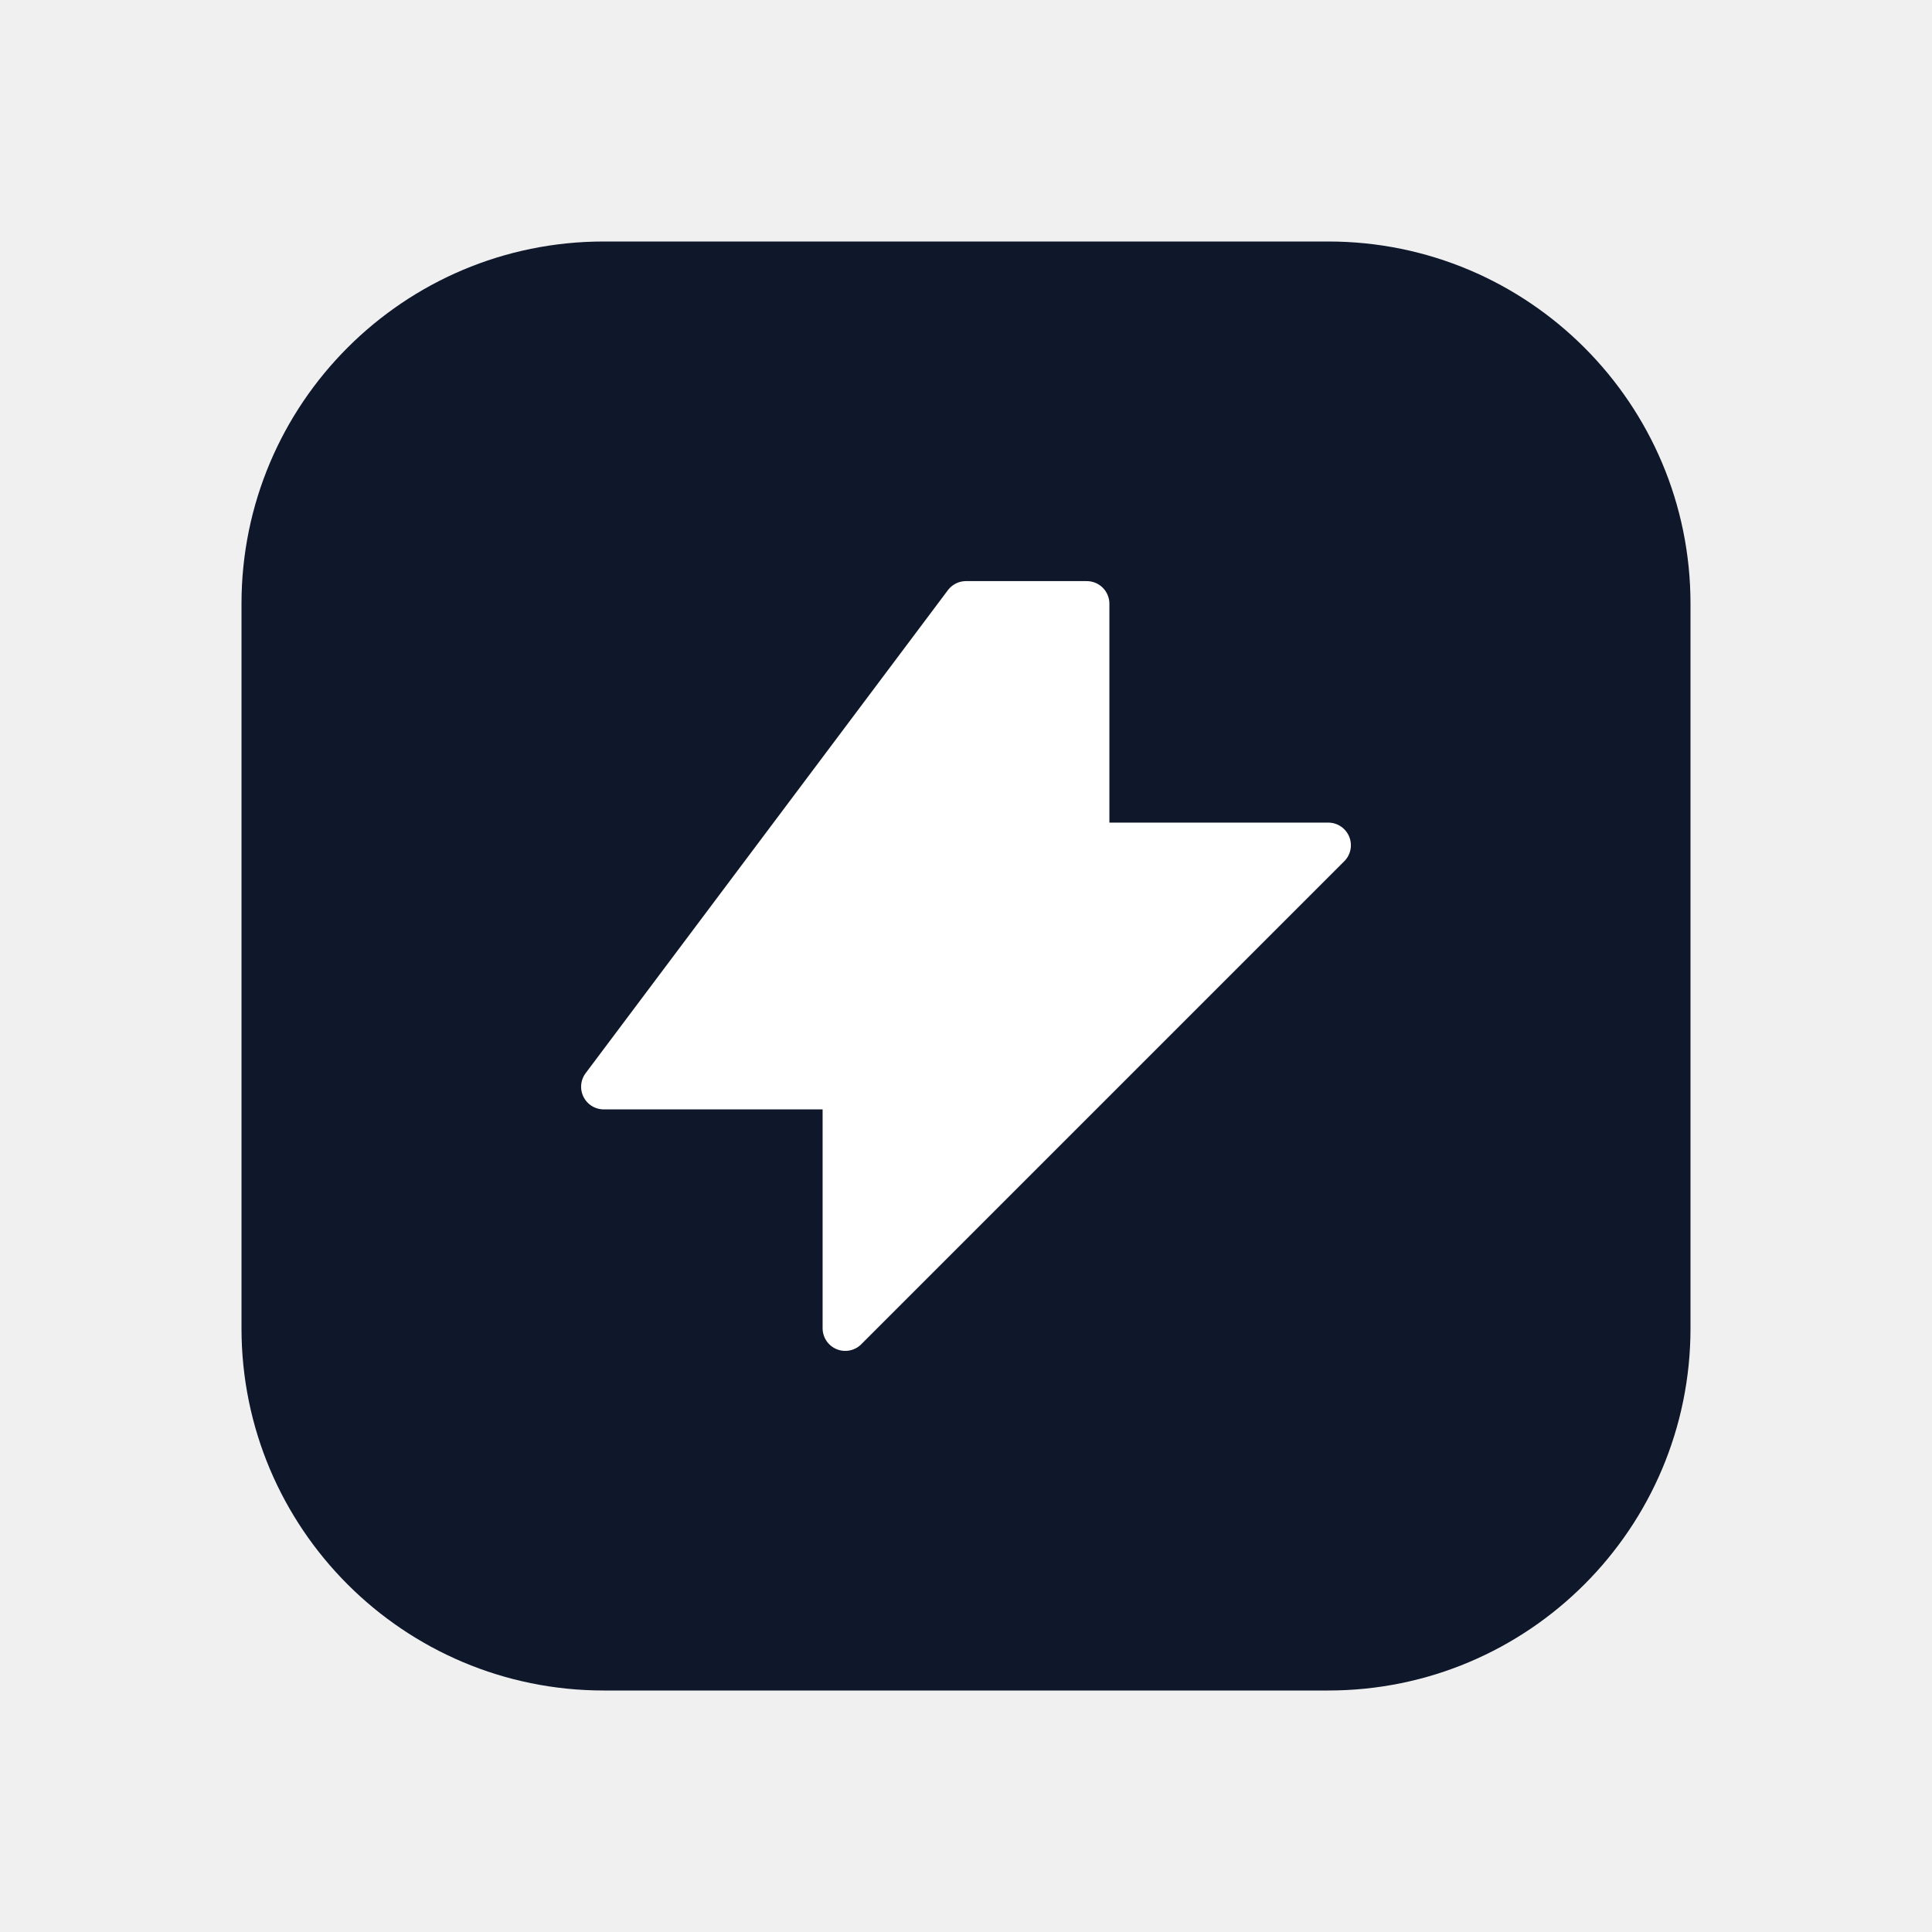
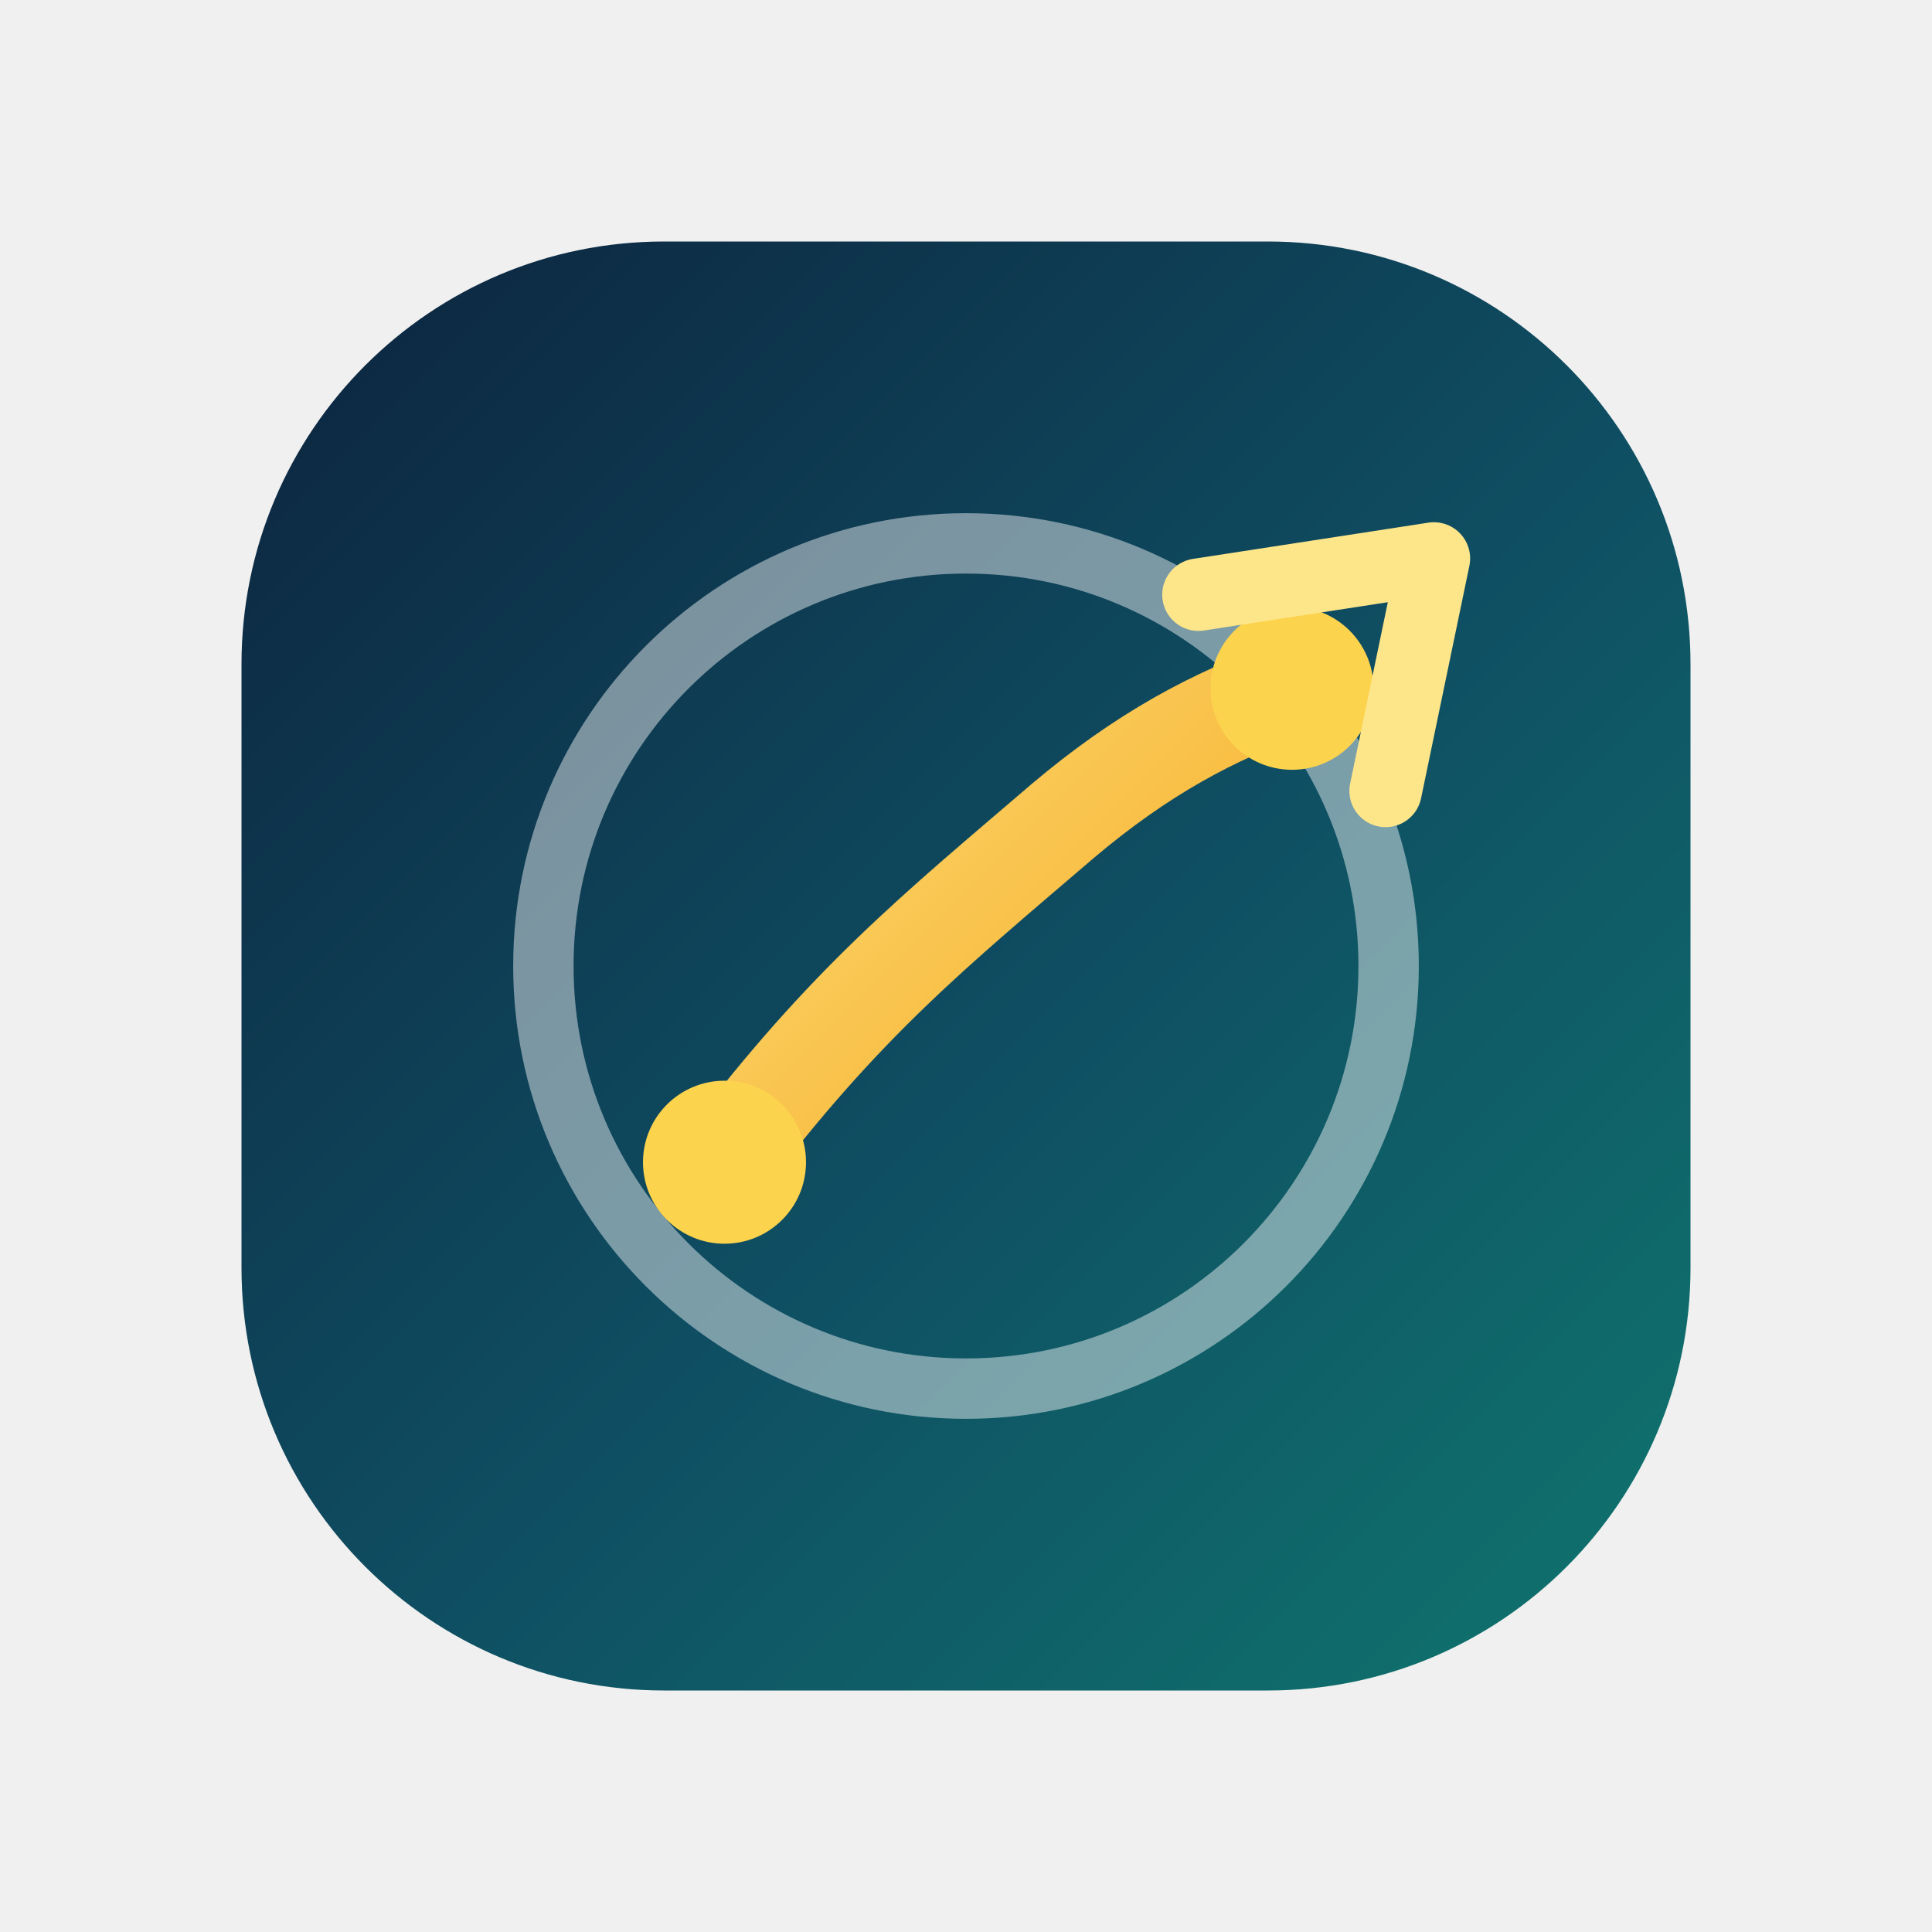
<svg xmlns="http://www.w3.org/2000/svg" viewBox="0 0 64 64" fill="none">
-   <rect x="8" y="8" width="48" height="48" rx="12" fill="#0f172a" />
-   <path d="M32 20L20 36H28V44L44 28H36V20H32Z" fill="white" stroke="white" stroke-width="1.5" stroke-linecap="round" stroke-linejoin="round" />
+   <defs>
+     <linearGradient id="bg" x1="8" y1="8" x2="56" y2="56" gradientUnits="userSpaceOnUse">
+       <stop stop-color="#0C233D" />
+       <stop offset="0.55" stop-color="#0F4F63" />
+       <stop offset="1" stop-color="#0F766E" />
+     </linearGradient>
+     <linearGradient id="path" x1="20" y1="18" x2="46" y2="44" gradientUnits="userSpaceOnUse">
+       <stop stop-color="#FDE68A" />
+       <stop offset="1" stop-color="#F59E0B" />
+     </linearGradient>
+   </defs>
+   <rect x="8" y="8" width="48" height="48" rx="14" fill="url(#bg)" />
+   <circle cx="32" cy="32" r="14" stroke="rgba(255,255,255,0.45)" stroke-width="2" />
+   <path d="M24 38.5C28 33.2 31 30.8 35.2 27.2C37.8 25 40.2 23.7 42.8 22.8" stroke="url(#path)" stroke-width="3.2" stroke-linecap="round" />
+   <circle cx="24" cy="38.5" r="2.7" fill="#FCD34D" />
+   <circle cx="42.8" cy="22.8" r="2.7" fill="#FCD34D" />
+   <path d="M39.7 19.7L47.5 18.5L45.9 26.2" stroke="#FDE68A" stroke-width="2.4" stroke-linecap="round" stroke-linejoin="round" />
</svg>
